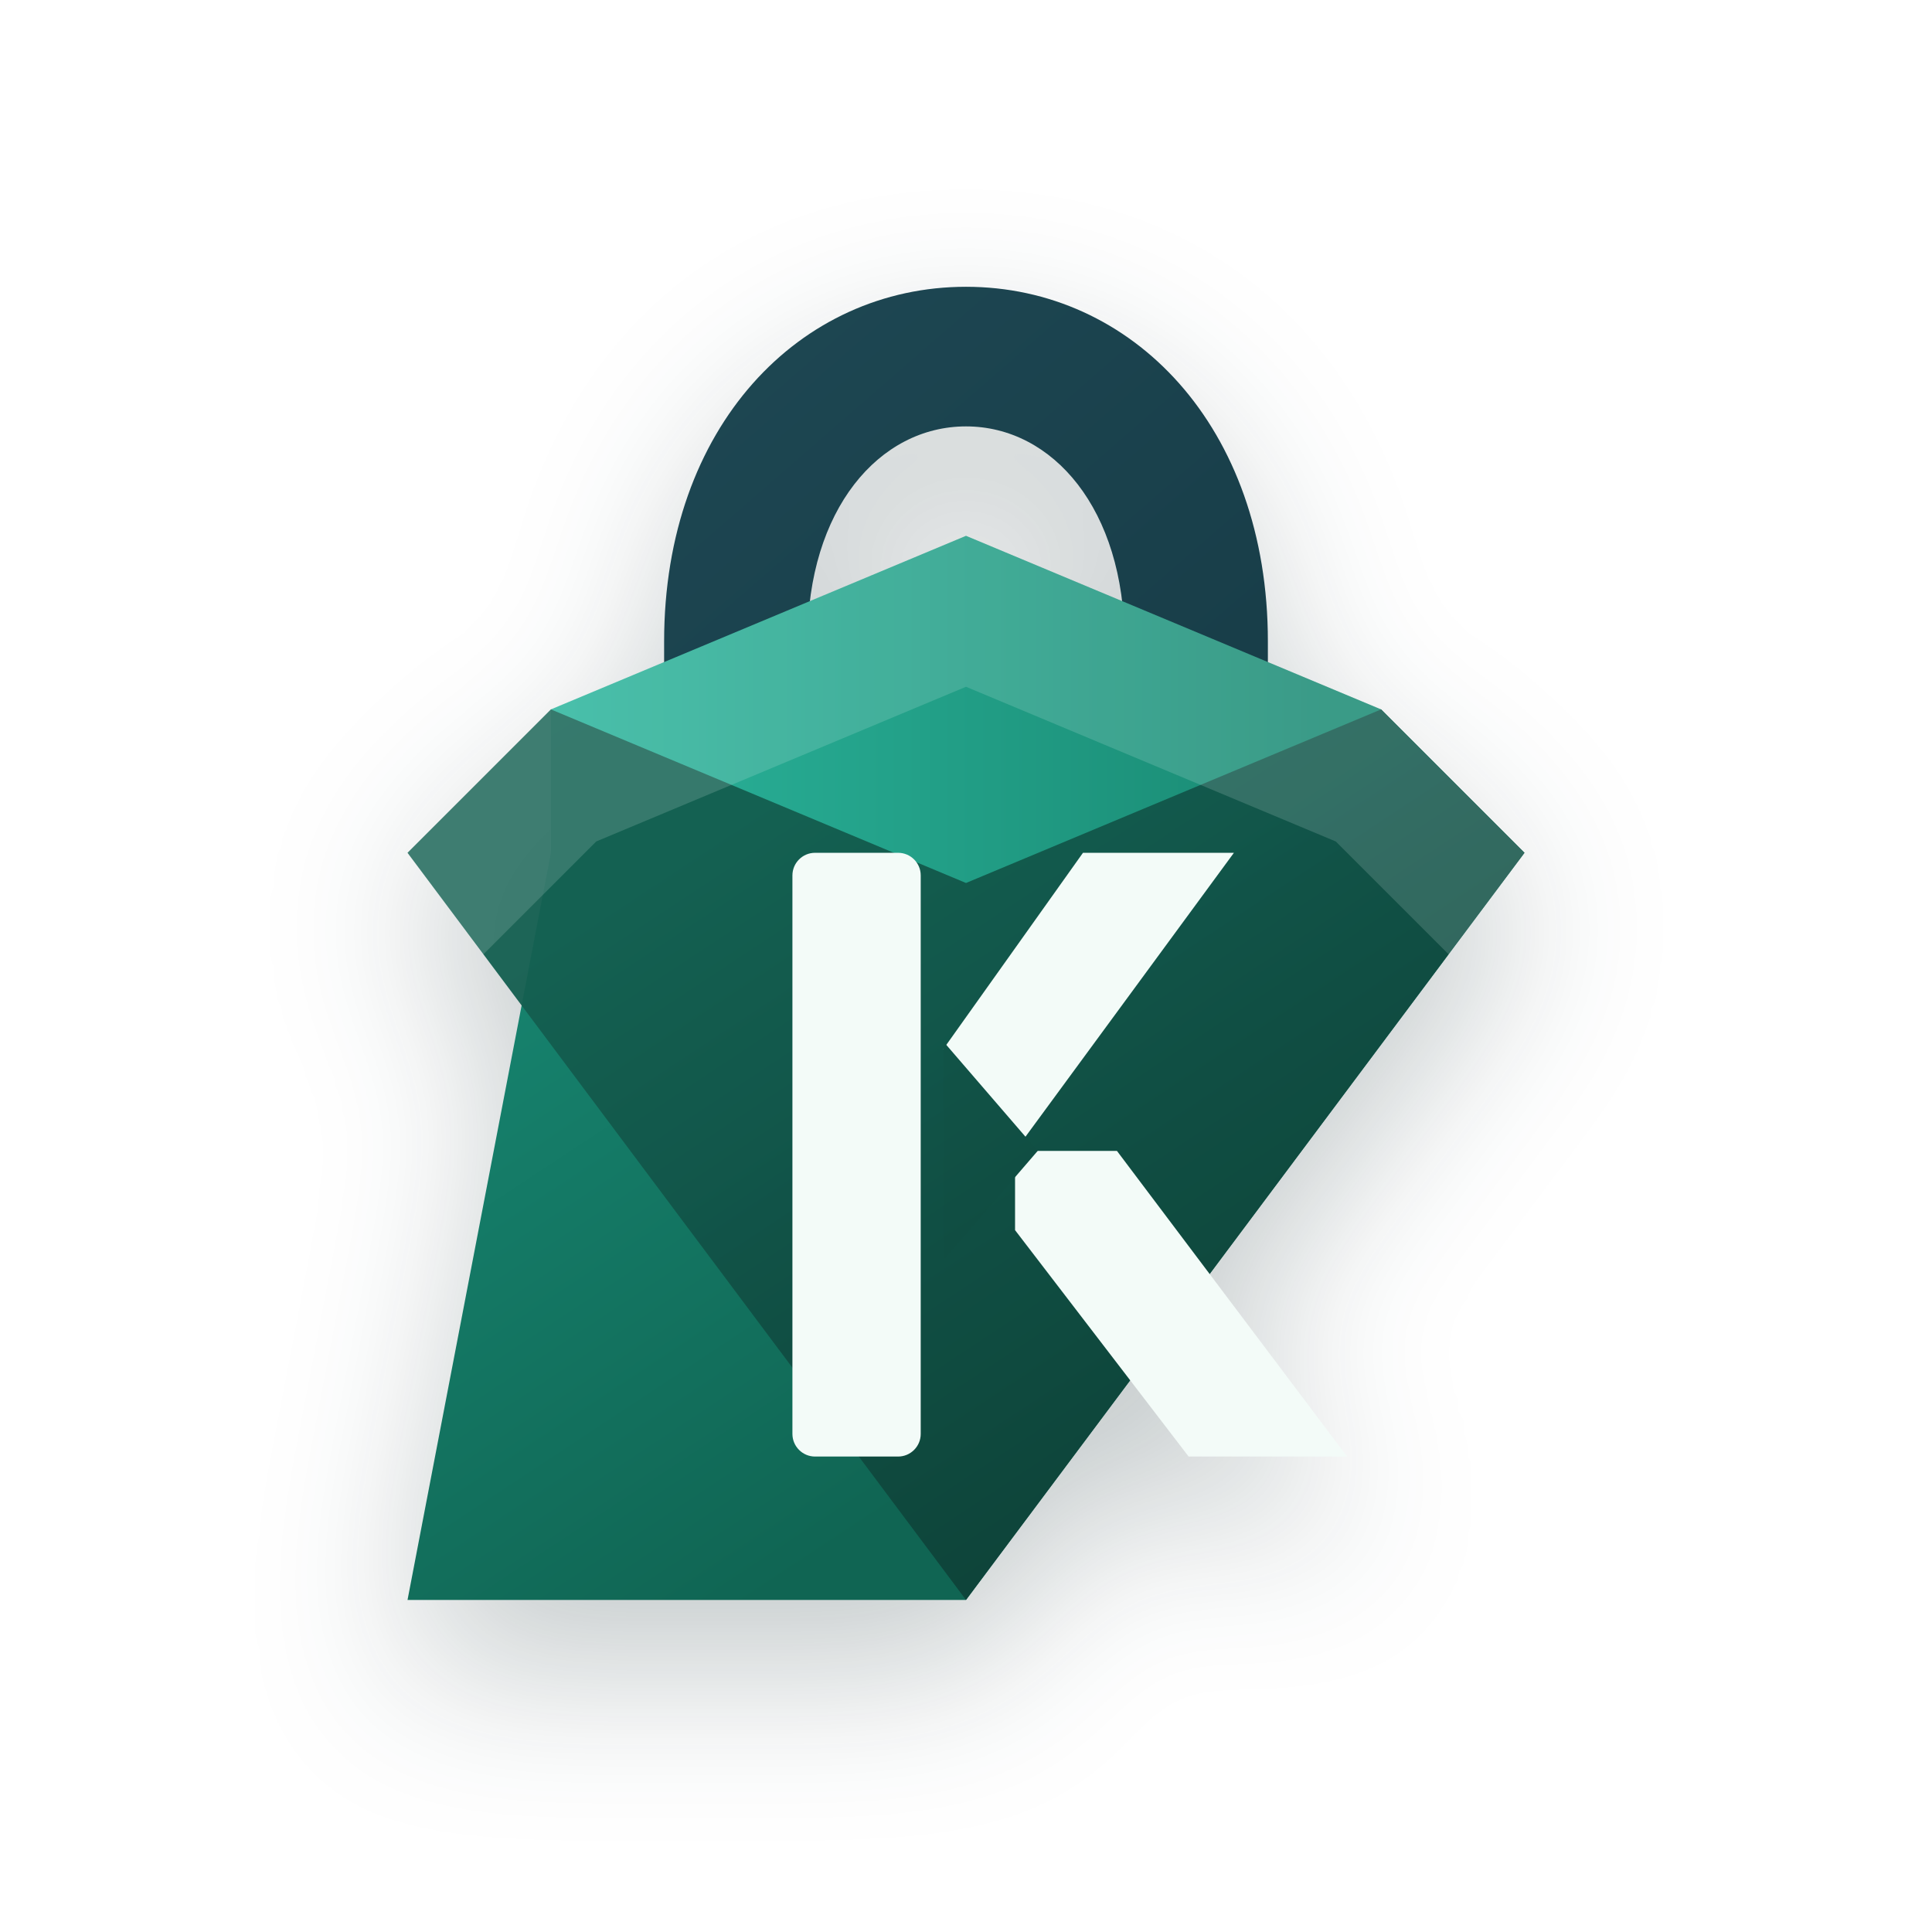
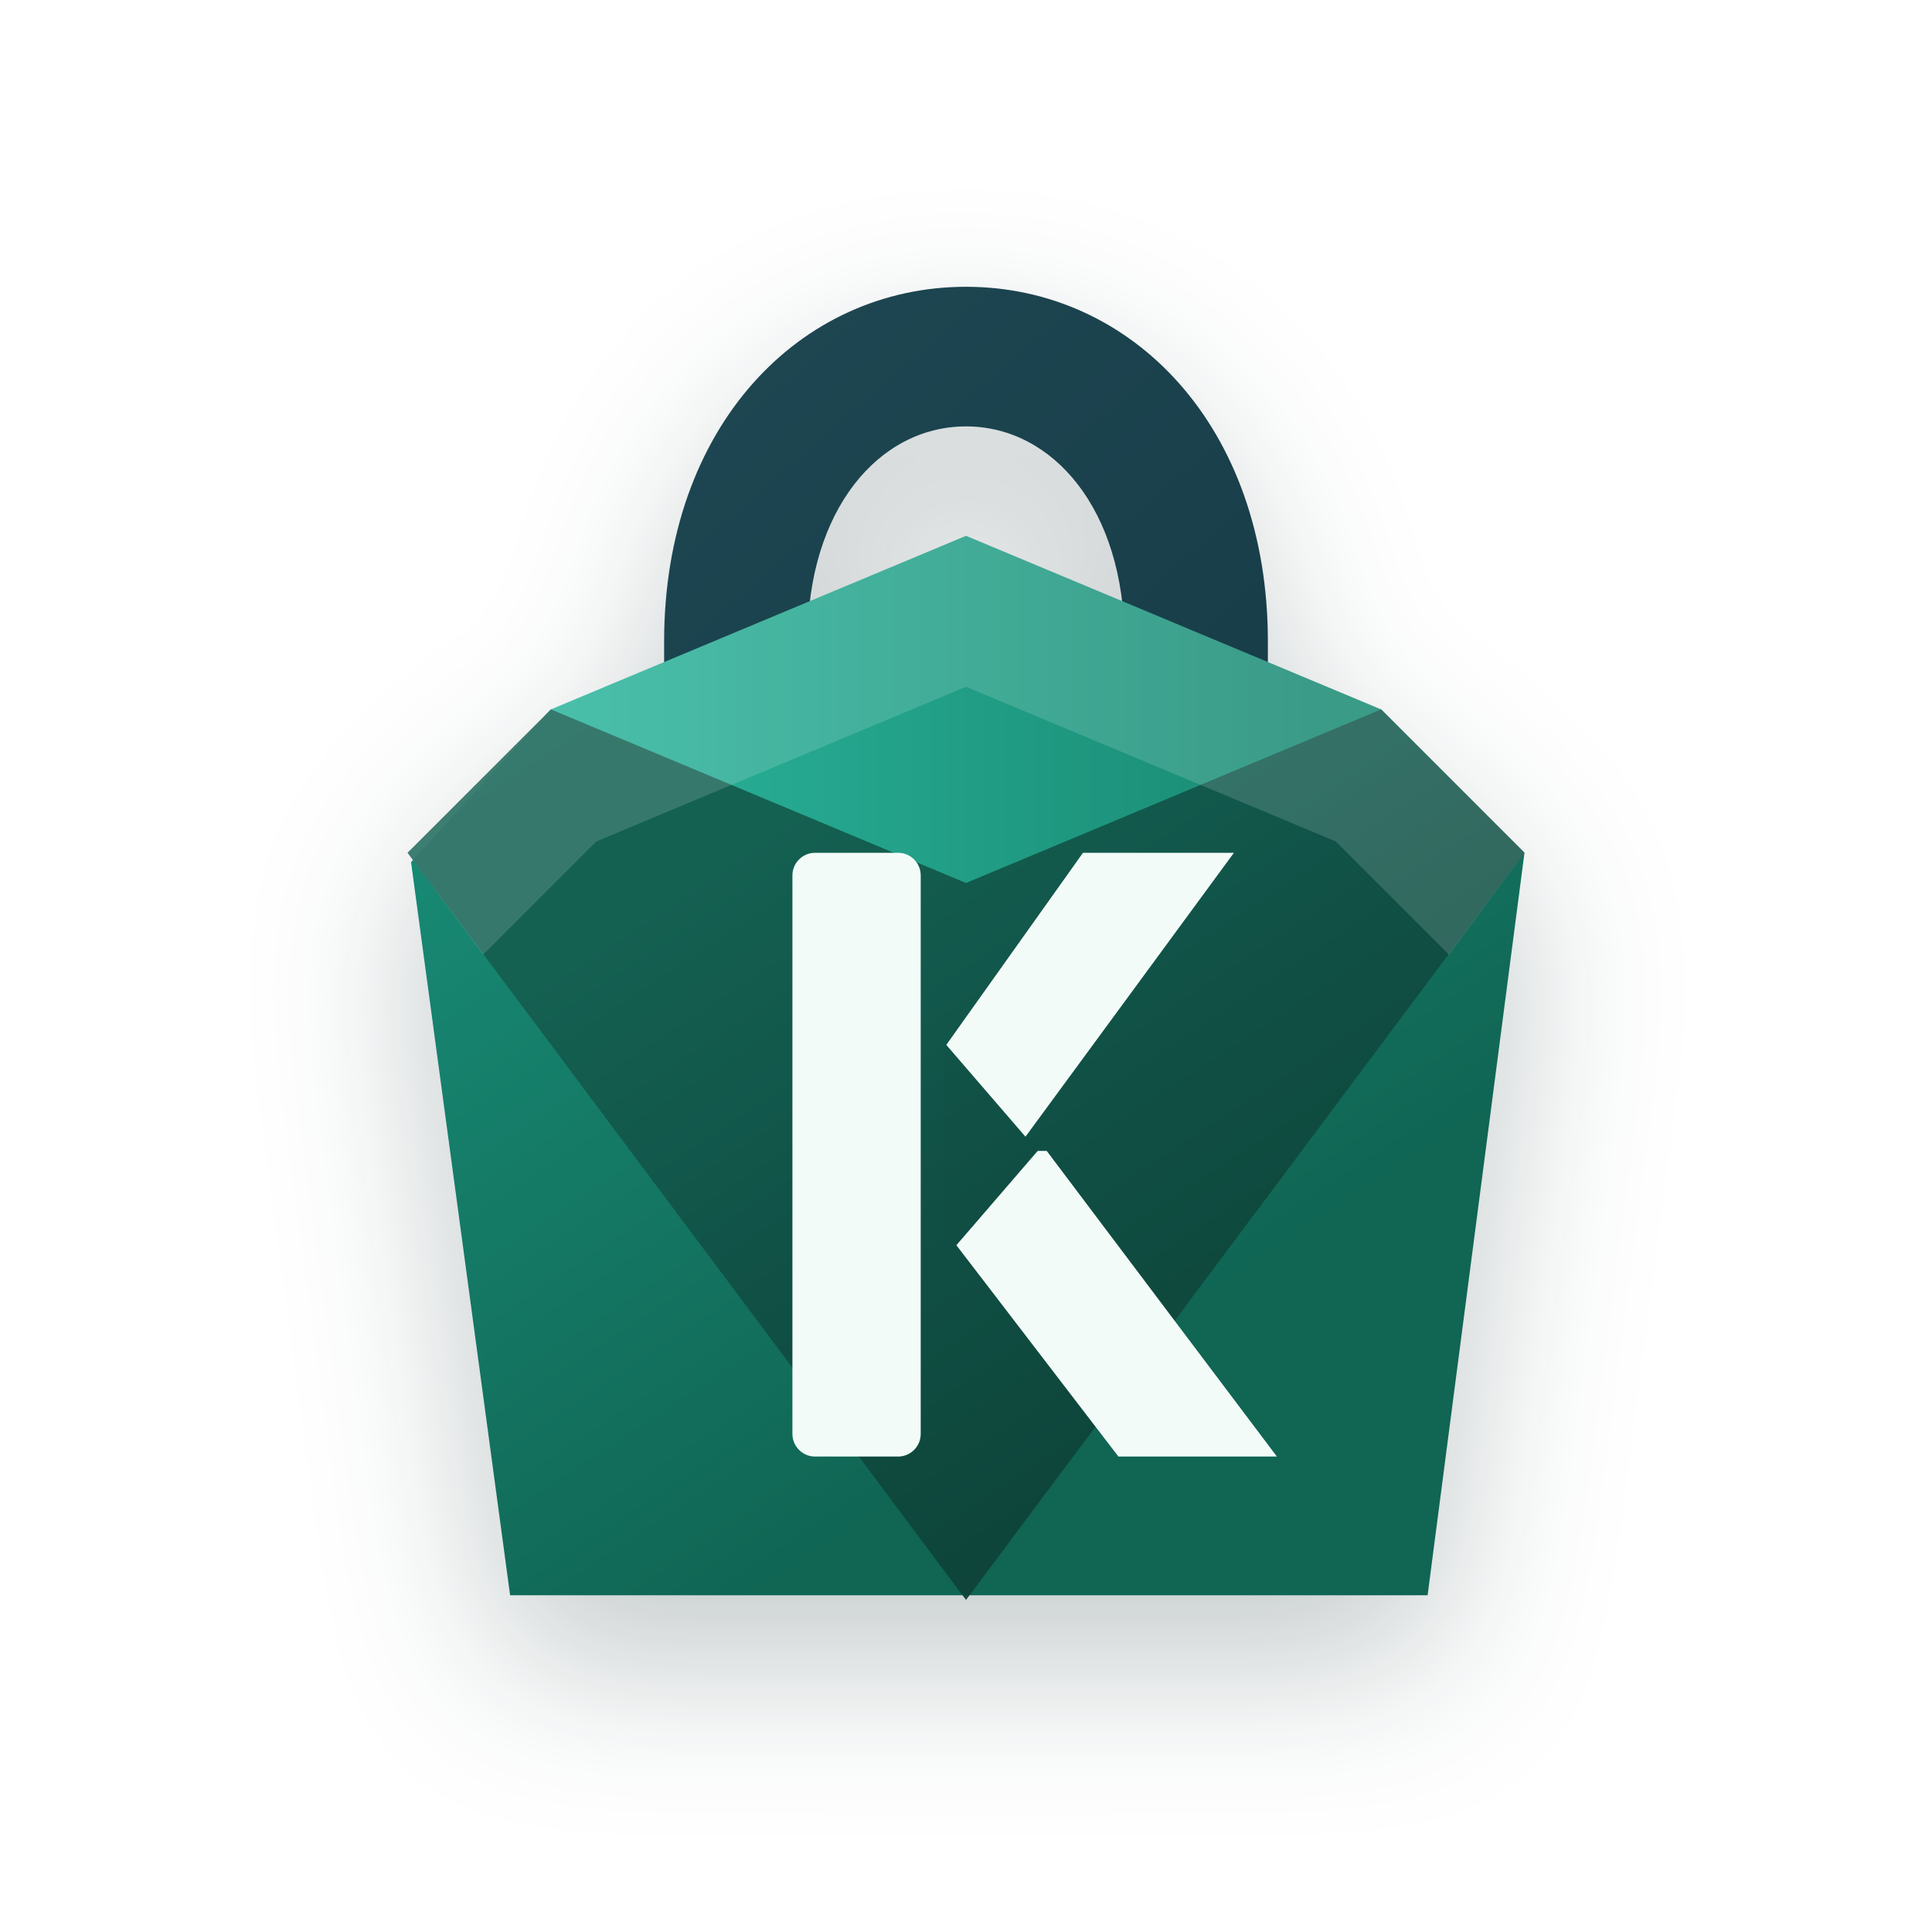
- <svg xmlns="http://www.w3.org/2000/svg" viewBox="0 0 512 512" role="img" aria-labelledby="title desc">
-   <defs>
+ <svg xmlns="http://www.w3.org/2000/svg" viewBox="0 0 512 512" role="img" aria-labelledby="title desc" version="1.1" id="svg14">
+   <defs id="defs9">
    <linearGradient id="frame" x1="96" y1="72" x2="416" y2="440" gradientUnits="userSpaceOnUse">
-       <stop offset="0" stop-color="#204b57" />
-       <stop offset="1" stop-color="#0f2f39" />
+       <stop offset="0" stop-color="#204b57" id="stop1" />
+       <stop offset="1" stop-color="#0f2f39" id="stop2" />
    </linearGradient>
    <linearGradient id="topFace" x1="136" y1="136" x2="352" y2="136" gradientUnits="userSpaceOnUse">
-       <stop offset="0" stop-color="#2cb79e" />
-       <stop offset="1" stop-color="#198972" />
+       <stop offset="0" stop-color="#2cb79e" id="stop3" />
+       <stop offset="1" stop-color="#198972" id="stop4" />
    </linearGradient>
    <linearGradient id="leftFace" x1="116" y1="176" x2="256" y2="388" gradientUnits="userSpaceOnUse">
-       <stop offset="0" stop-color="#19907a" />
-       <stop offset="1" stop-color="#106553" />
+       <stop offset="0" stop-color="#19907a" id="stop5" />
+       <stop offset="1" stop-color="#106553" id="stop6" />
    </linearGradient>
    <linearGradient id="rightFace" x1="256" y1="176" x2="396" y2="388" gradientUnits="userSpaceOnUse">
-       <stop offset="0" stop-color="#145f51" />
-       <stop offset="1" stop-color="#0c3b33" />
+       <stop offset="0" stop-color="#145f51" id="stop7" />
+       <stop offset="1" stop-color="#0c3b33" id="stop8" />
    </linearGradient>
-     <filter id="shadow" x="-20%" y="-20%" width="140%" height="140%" color-interpolation-filters="sRGB">
-       <feGaussianBlur in="SourceAlpha" stdDeviation="22" result="blur" />
-       <feOffset in="blur" dx="0" dy="18" result="offsetBlur" />
-       <feFlood flood-color="#10262d" flood-opacity="0.24" result="shadowColor" />
-       <feComposite in="shadowColor" in2="offsetBlur" operator="in" result="shadow" />
-       <feMerge>
-         <feMergeNode in="shadow" />
-         <feMergeNode in="SourceGraphic" />
+     <filter id="shadow" x="-0.178" y="-0.152" width="1.357" height="1.355" color-interpolation-filters="sRGB">
+       <feGaussianBlur in="SourceAlpha" stdDeviation="22" result="blur" id="feGaussianBlur8" />
+       <feOffset in="blur" dx="0" dy="18" result="offsetBlur" id="feOffset8" />
+       <feFlood flood-color="#10262d" flood-opacity="0.24" result="shadowColor" id="feFlood8" />
+       <feComposite in="shadowColor" in2="offsetBlur" operator="in" result="shadow" id="feComposite8" />
+       <feMerge id="feMerge9">
+         <feMergeNode in="shadow" id="feMergeNode8" />
+         <feMergeNode in="SourceGraphic" id="feMergeNode9" />
      </feMerge>
    </filter>
  </defs>
-   <g filter="url(#shadow)">
-     <path d="M176 170c0-57 36-94 80-94s80 37 80 94v30h-38v-30c0-35-19-57-42-57s-42 22-42 57v30h-38z" fill="url(#frame)" />
-     <path d="M146 188h220l38 38-148 198h-148l38-198z" fill="url(#leftFace)" />
-     <path d="M366 188h-220l-38 38 148 198 148-198-38-38z" fill="url(#rightFace)" opacity=".95" />
-     <path d="M146 188l110-46 110 46-110 46z" fill="url(#topFace)" />
-     <rect x="210" y="226" width="34" height="160" rx="6" fill="#f3fbf8" />
-     <path d="M287 226h40l-58 79-19-27z" fill="#f3fbf8" />
-     <path d="M269 305h27l61 81h-42l-46-60z" fill="#f3fbf8" />
-     <path d="M250 276l25 29-25 29z" fill="url(#rightFace)" />
-     <path d="M256 142l110 46 38 38-20 27-30-30-98-41-98 41-30 30-20-27 38-38z" fill="#effaf7" opacity=".16" />
+   <g filter="url(#shadow)" id="g14">
+     <path d="M176 170c0-57 36-94 80-94s80 37 80 94v30h-38v-30c0-35-19-57-42-57s-42 22-42 57v30h-38z" fill="url(#frame)" id="path9" />
+     <path d="m 146,188 h 220 l 38,38 -25.67,196.764 H 135.184 L 108.93,228.471 Z" fill="url(#leftFace)" id="path10" />
+     <path d="M366 188h-220l-38 38 148 198 148-198-38-38z" fill="url(#rightFace)" opacity=".95" id="path11" />
+     <path d="M146 188l110-46 110 46-110 46z" fill="url(#topFace)" id="path12" />
+     <rect x="210" y="226" width="34" height="160" rx="6" fill="#f3fbf8" id="rect13" />
+     <path d="m 287,226 h 40 l -58,79 -19,-27 z" fill="#f3fbf8" id="path13" />
+     <path d="m 250.389,305 h 27 l 61,81 h -42 l -46,-60 z" fill="#f3fbf8" id="path15" />
+     <path d="m 250,276 25,29 -25,29 z" fill="url(#rightFace)" id="path16" />
+     <path d="M256 142l110 46 38 38-20 27-30-30-98-41-98 41-30 30-20-27 38-38z" fill="#effaf7" opacity=".16" id="path14" />
  </g>
</svg>
